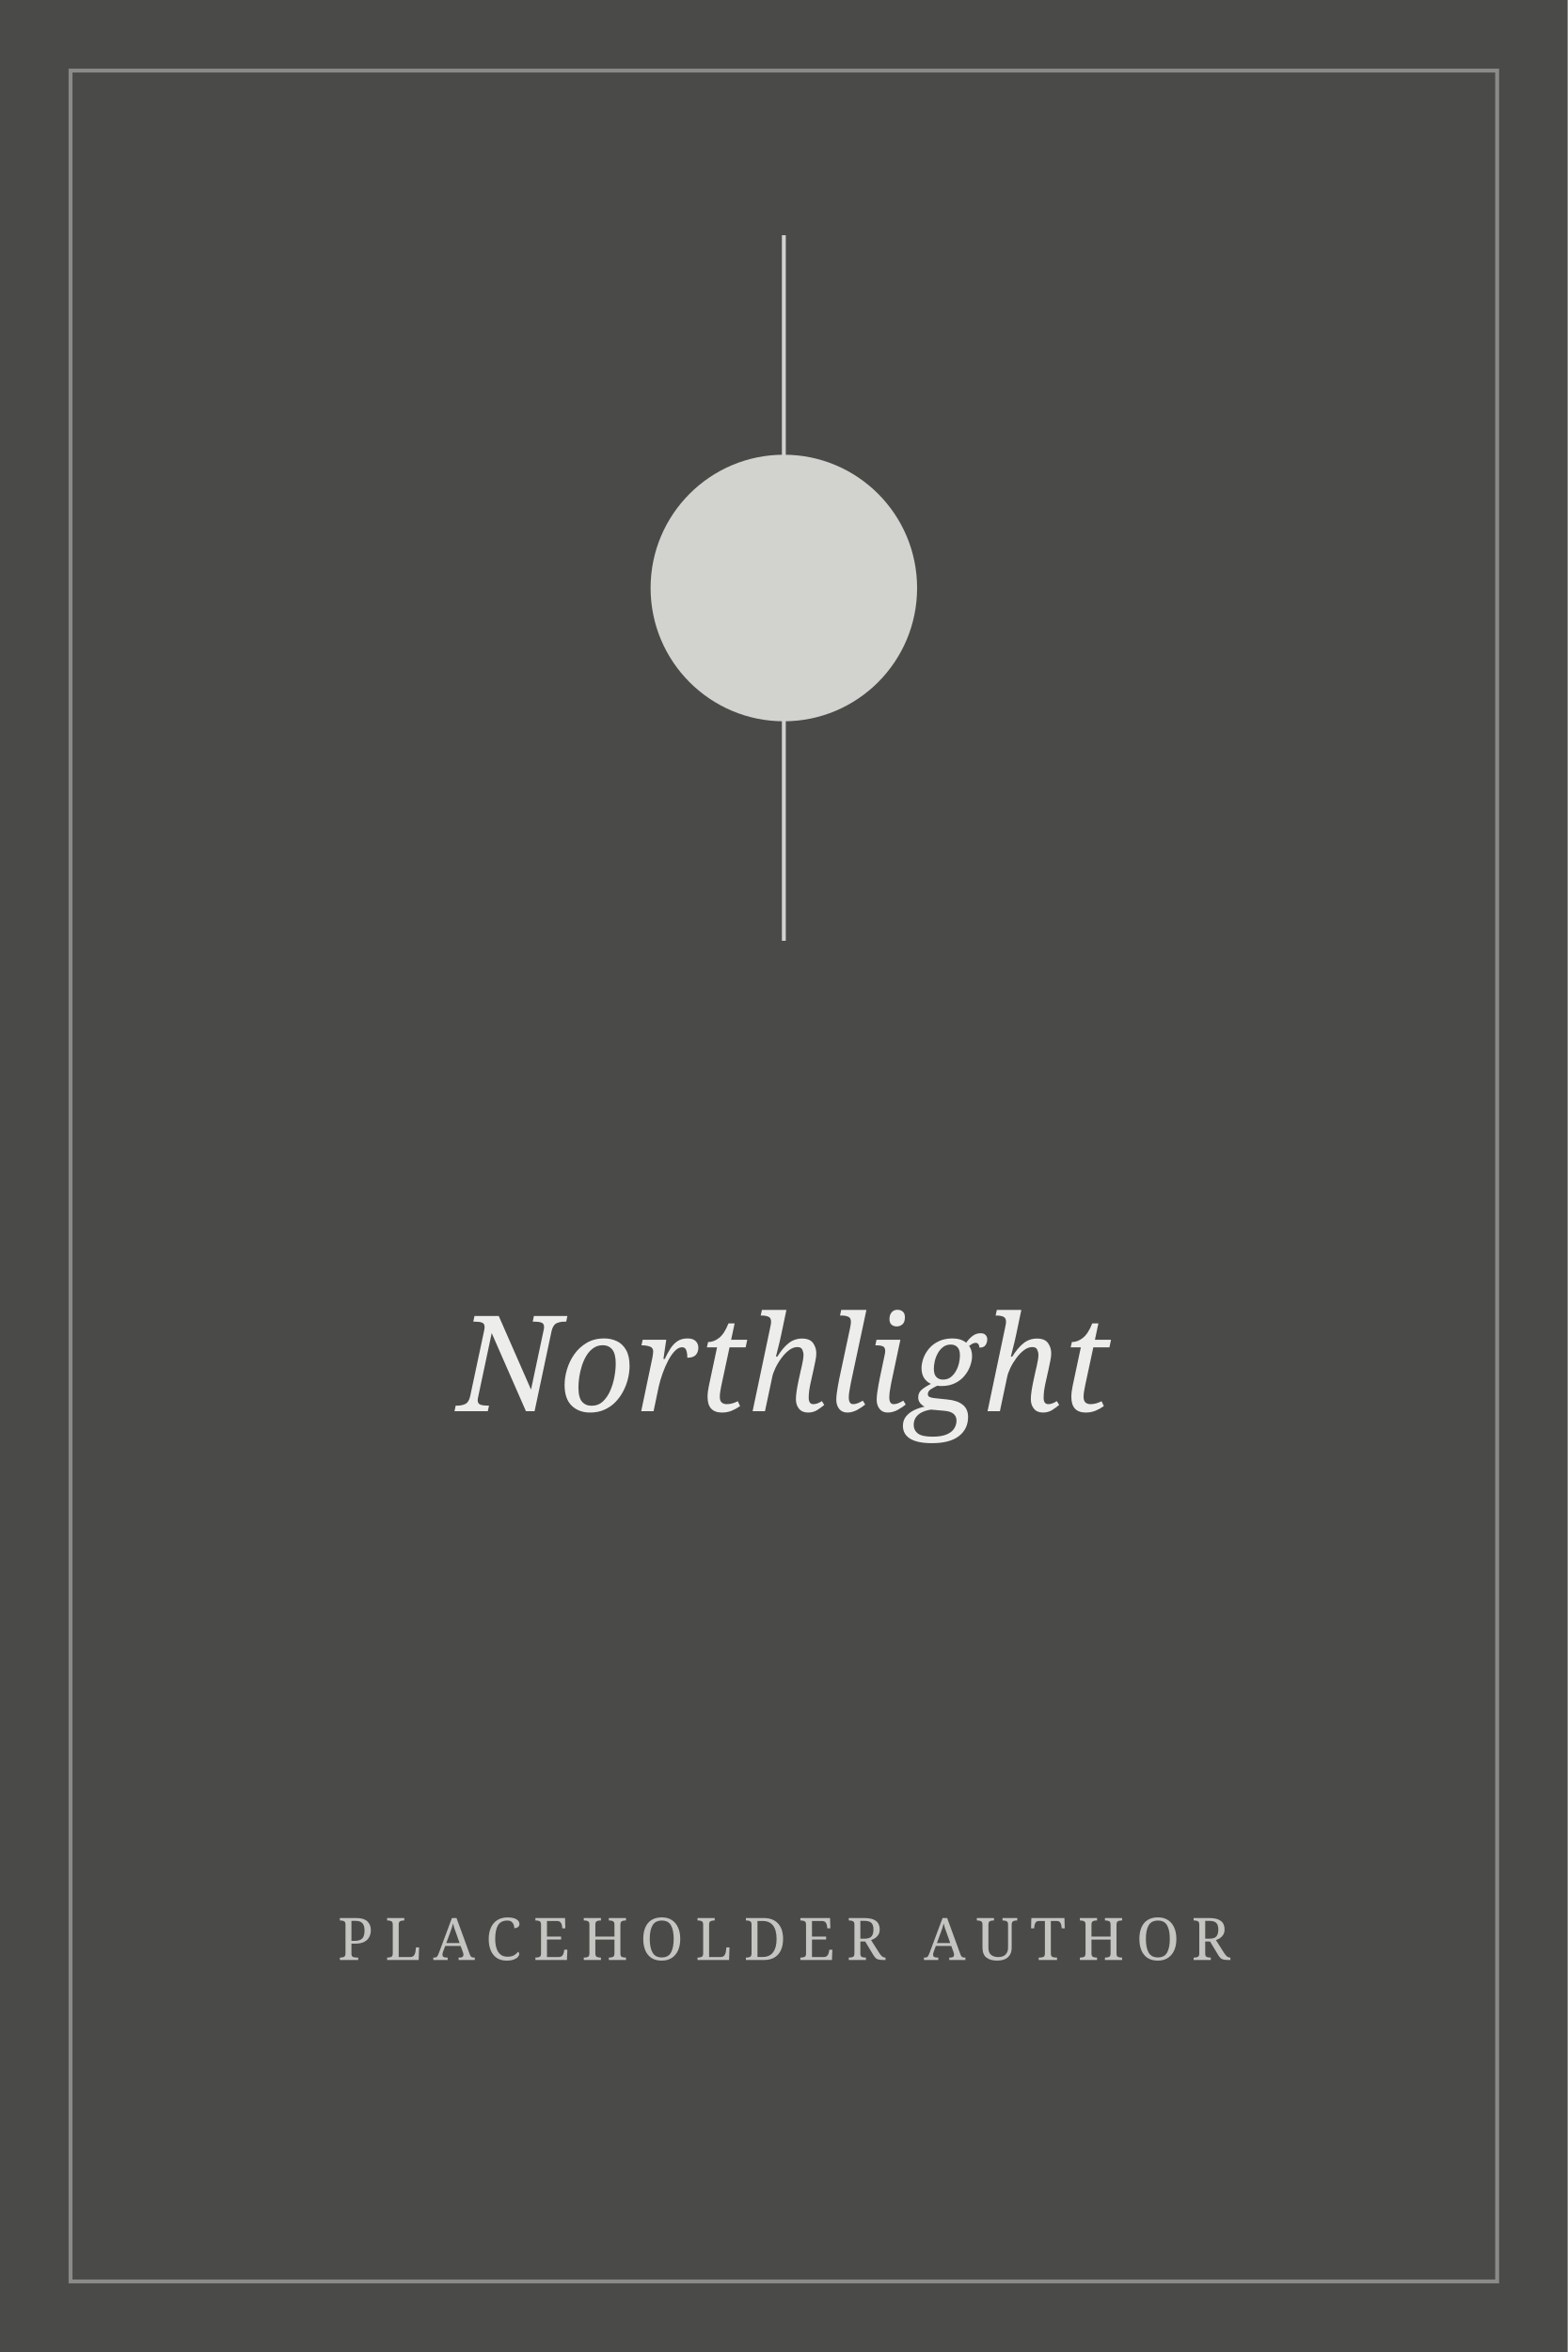
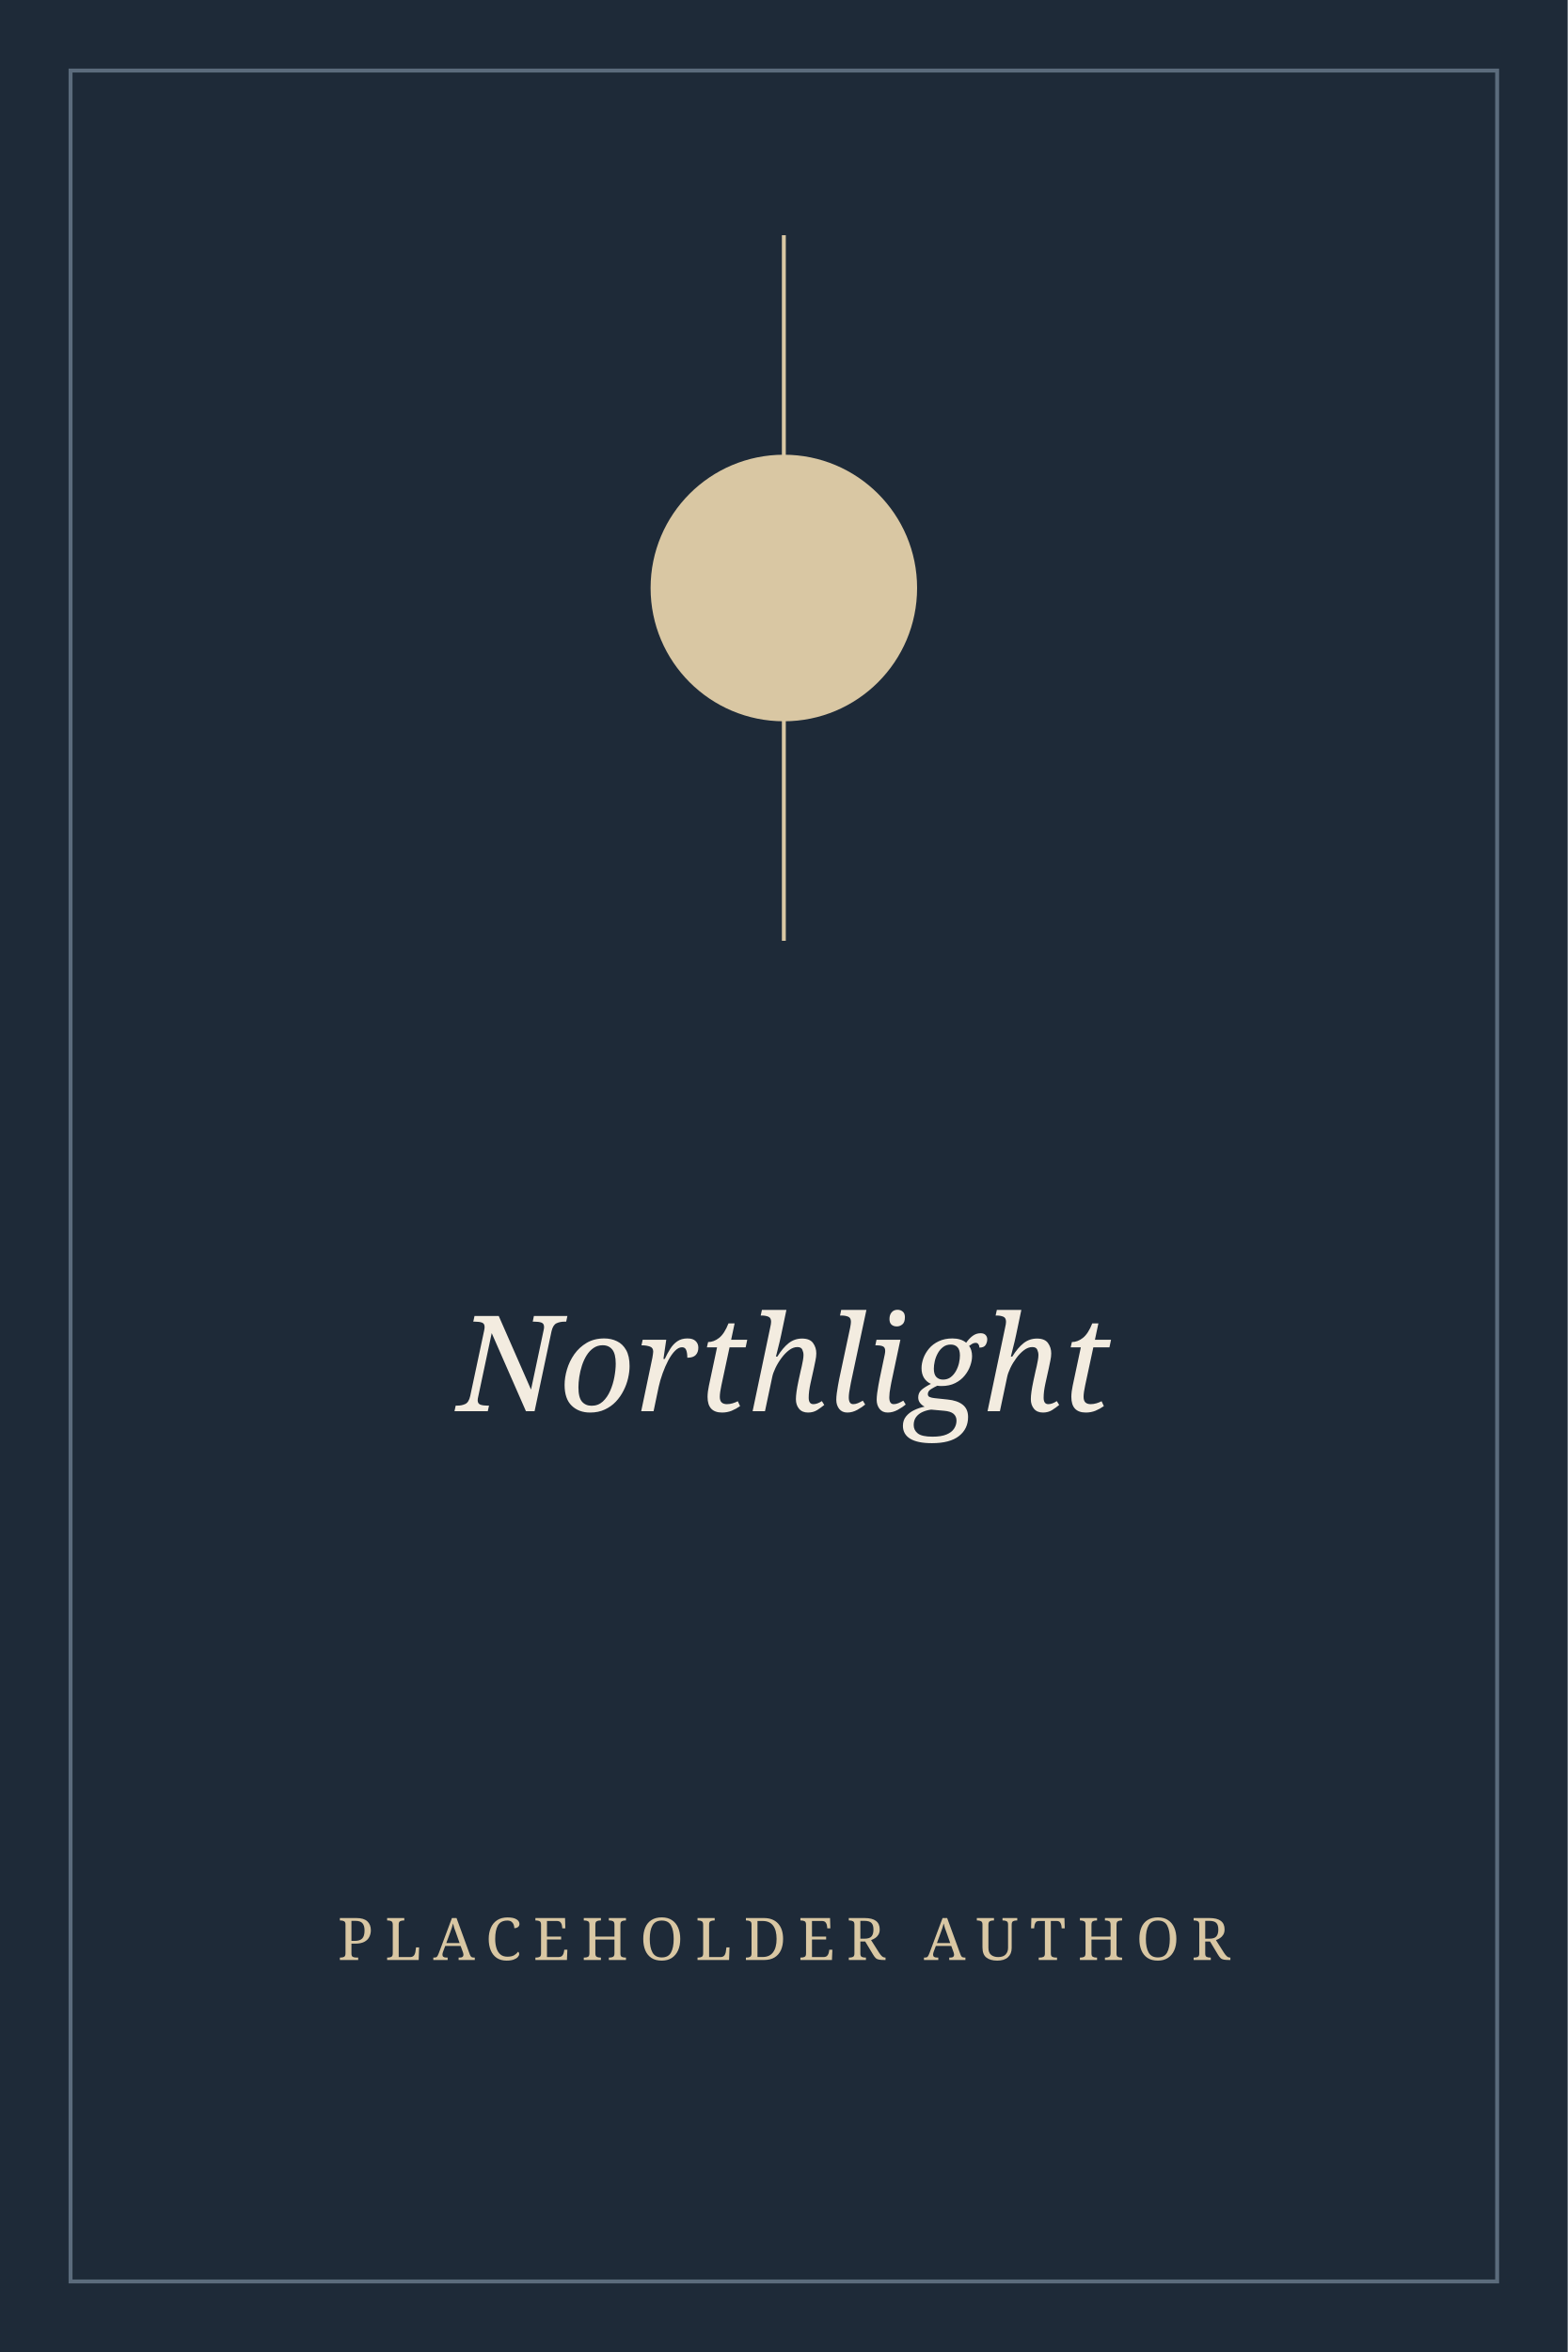
<svg xmlns="http://www.w3.org/2000/svg" viewBox="0 0 400 600" width="400" height="600" role="img" aria-label="Northlight">
-   <rect width="400" height="600" fill="#4A4A48" />
-   <line x1="200" y1="60" x2="200" y2="240" stroke="#D2D2CF" stroke-width="1" />
-   <circle cx="200" cy="150" r="34" fill="#D2D2CF" />
-   <rect x="18" y="18" width="364" height="564" fill="none" stroke="#8A8A88" stroke-width="1" />
-   <text x="200" y="360" text-anchor="middle" fill="#EDEDEB" font-family="Georgia, serif" font-style="italic" font-size="34">Northlight</text>
-   <text x="200" y="500" text-anchor="middle" fill="#C4C4C1" font-family="Georgia, serif" font-size="15" letter-spacing="3">PLACEHOLDER AUTHOR</text>
+   <rect width="400" height="600" fill="#1E2A38" />
+   <line x1="200" y1="60" x2="200" y2="240" stroke="#D9C7A3" stroke-width="1" />
+   <circle cx="200" cy="150" r="34" fill="#D9C7A3" />
+   <rect x="18" y="18" width="364" height="564" fill="none" stroke="#5B6b7c" stroke-width="1" />
+   <text x="200" y="360" text-anchor="middle" fill="#F3ECE0" font-family="Georgia, serif" font-style="italic" font-size="34">Northlight</text>
+   <text x="200" y="500" text-anchor="middle" fill="#D9C7A3" font-family="Georgia, serif" font-size="15" letter-spacing="3">PLACEHOLDER AUTHOR</text>
</svg>
